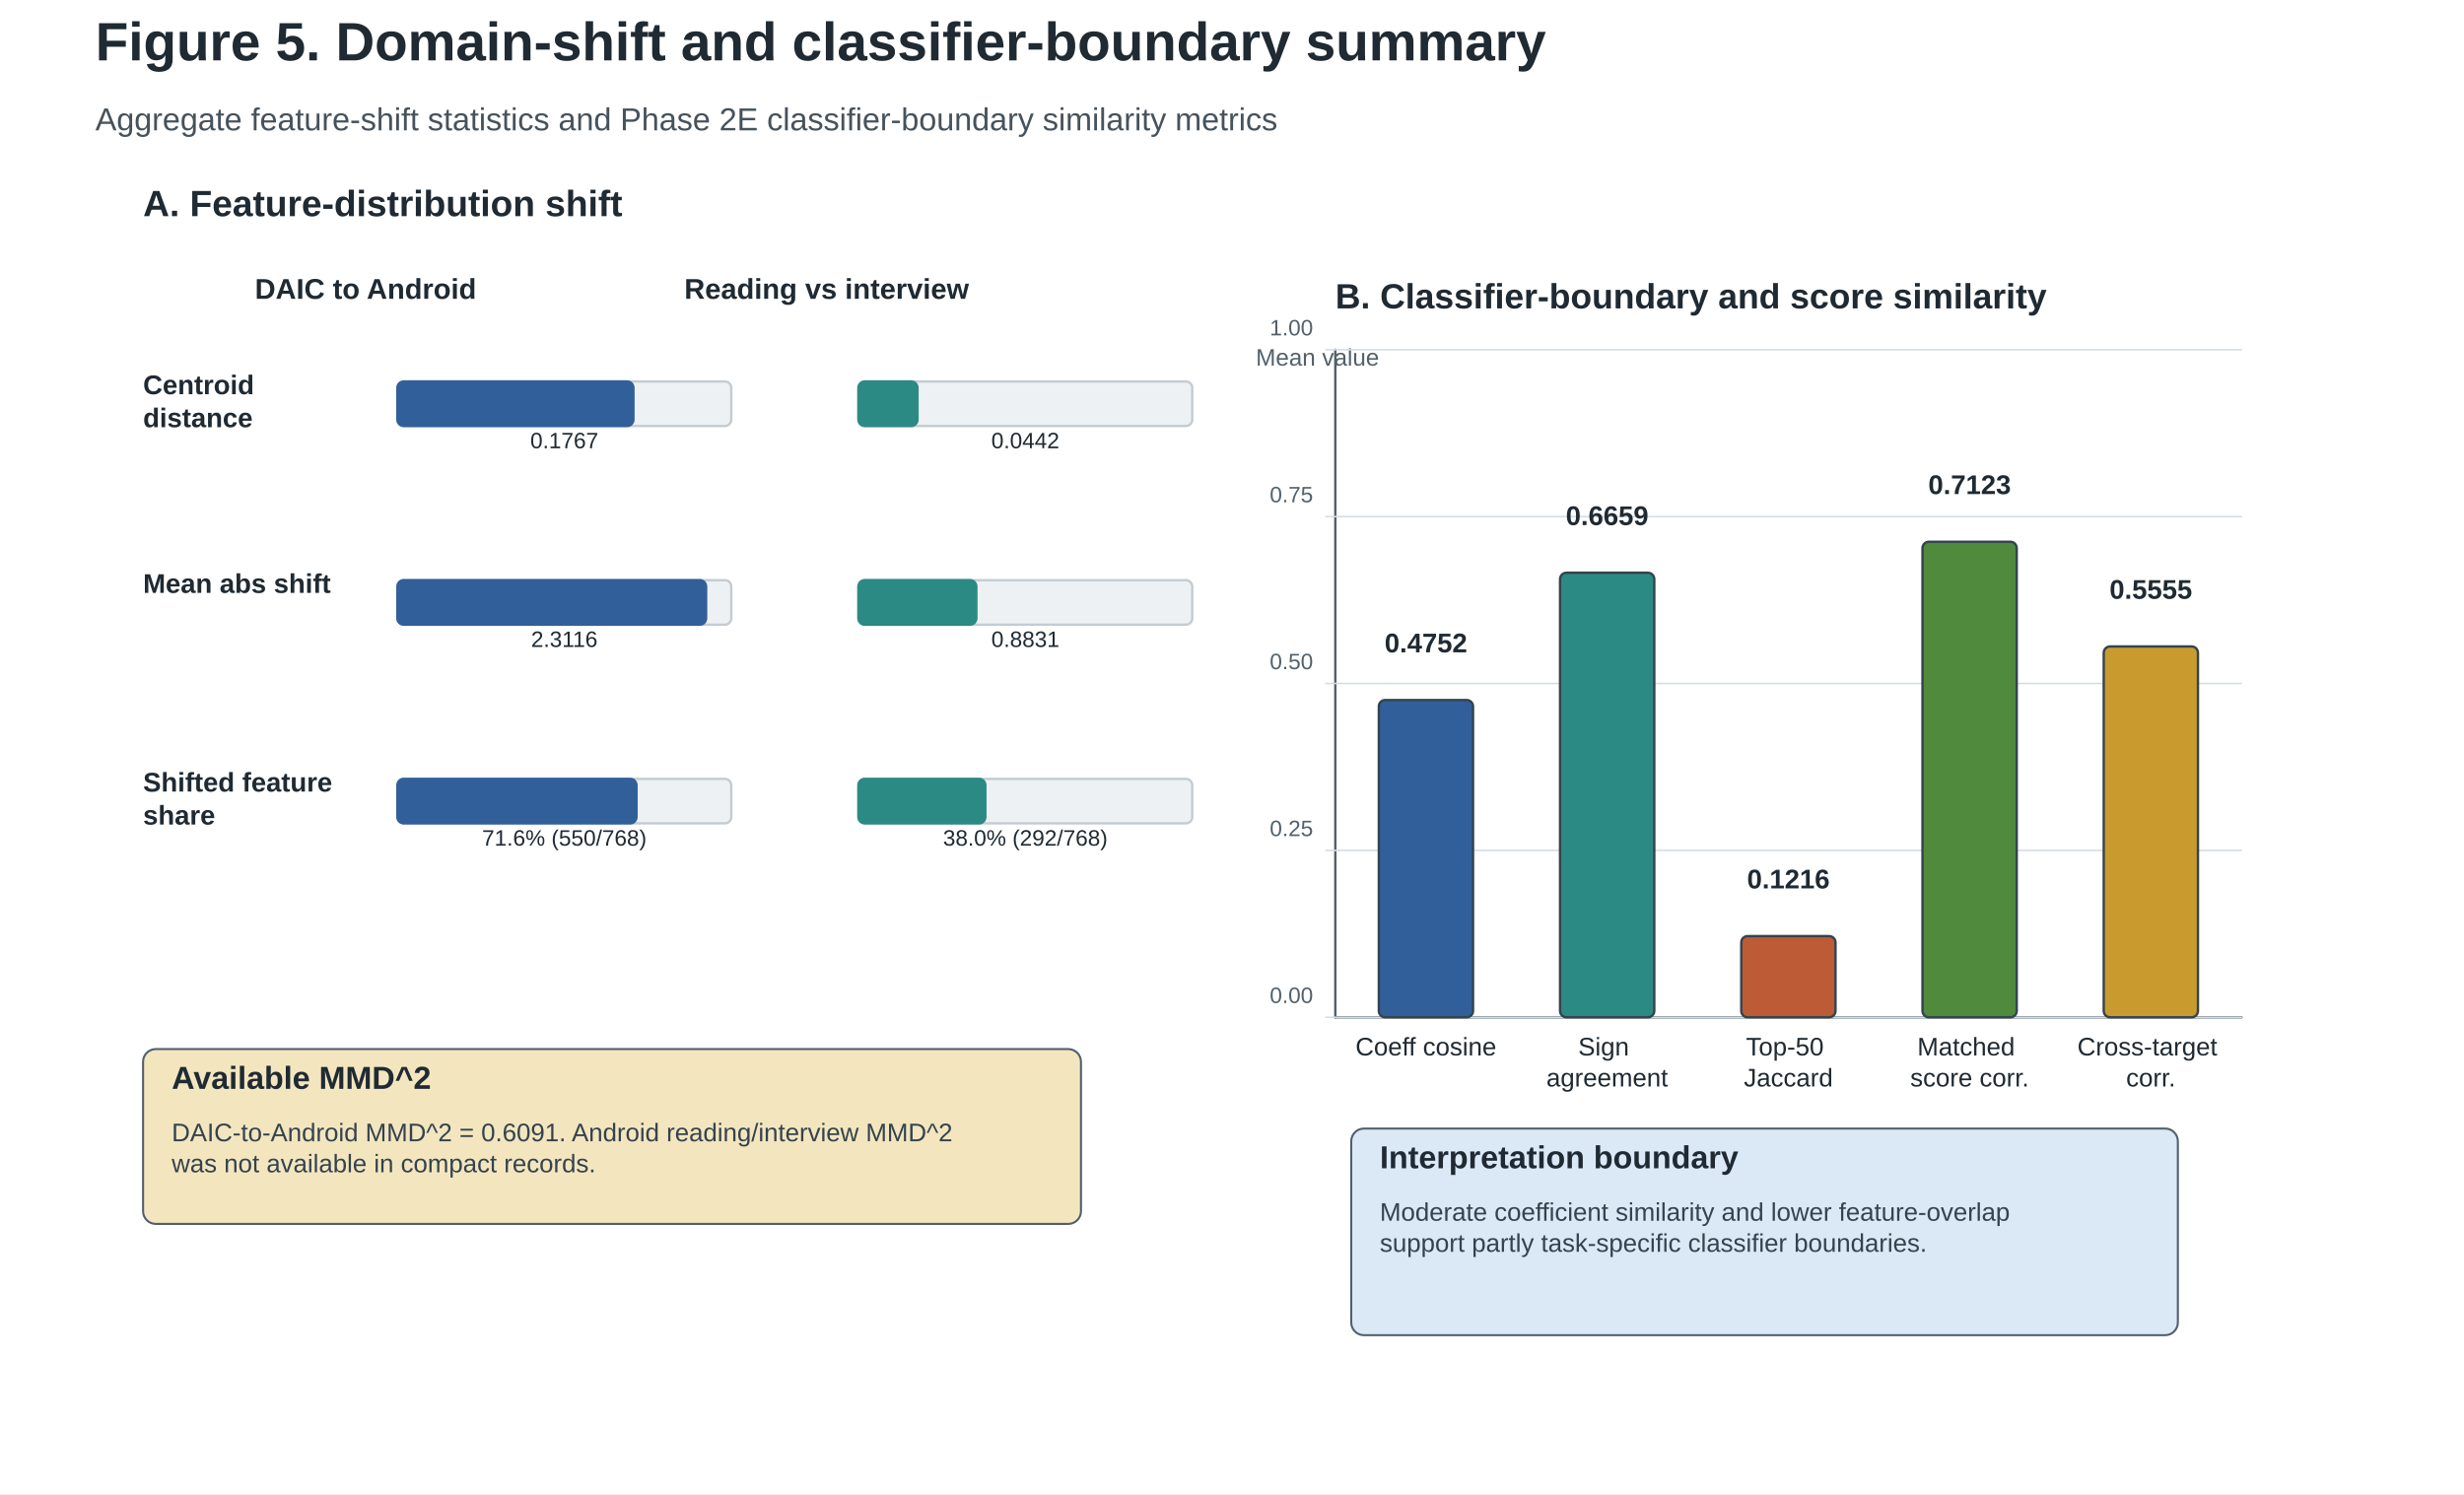
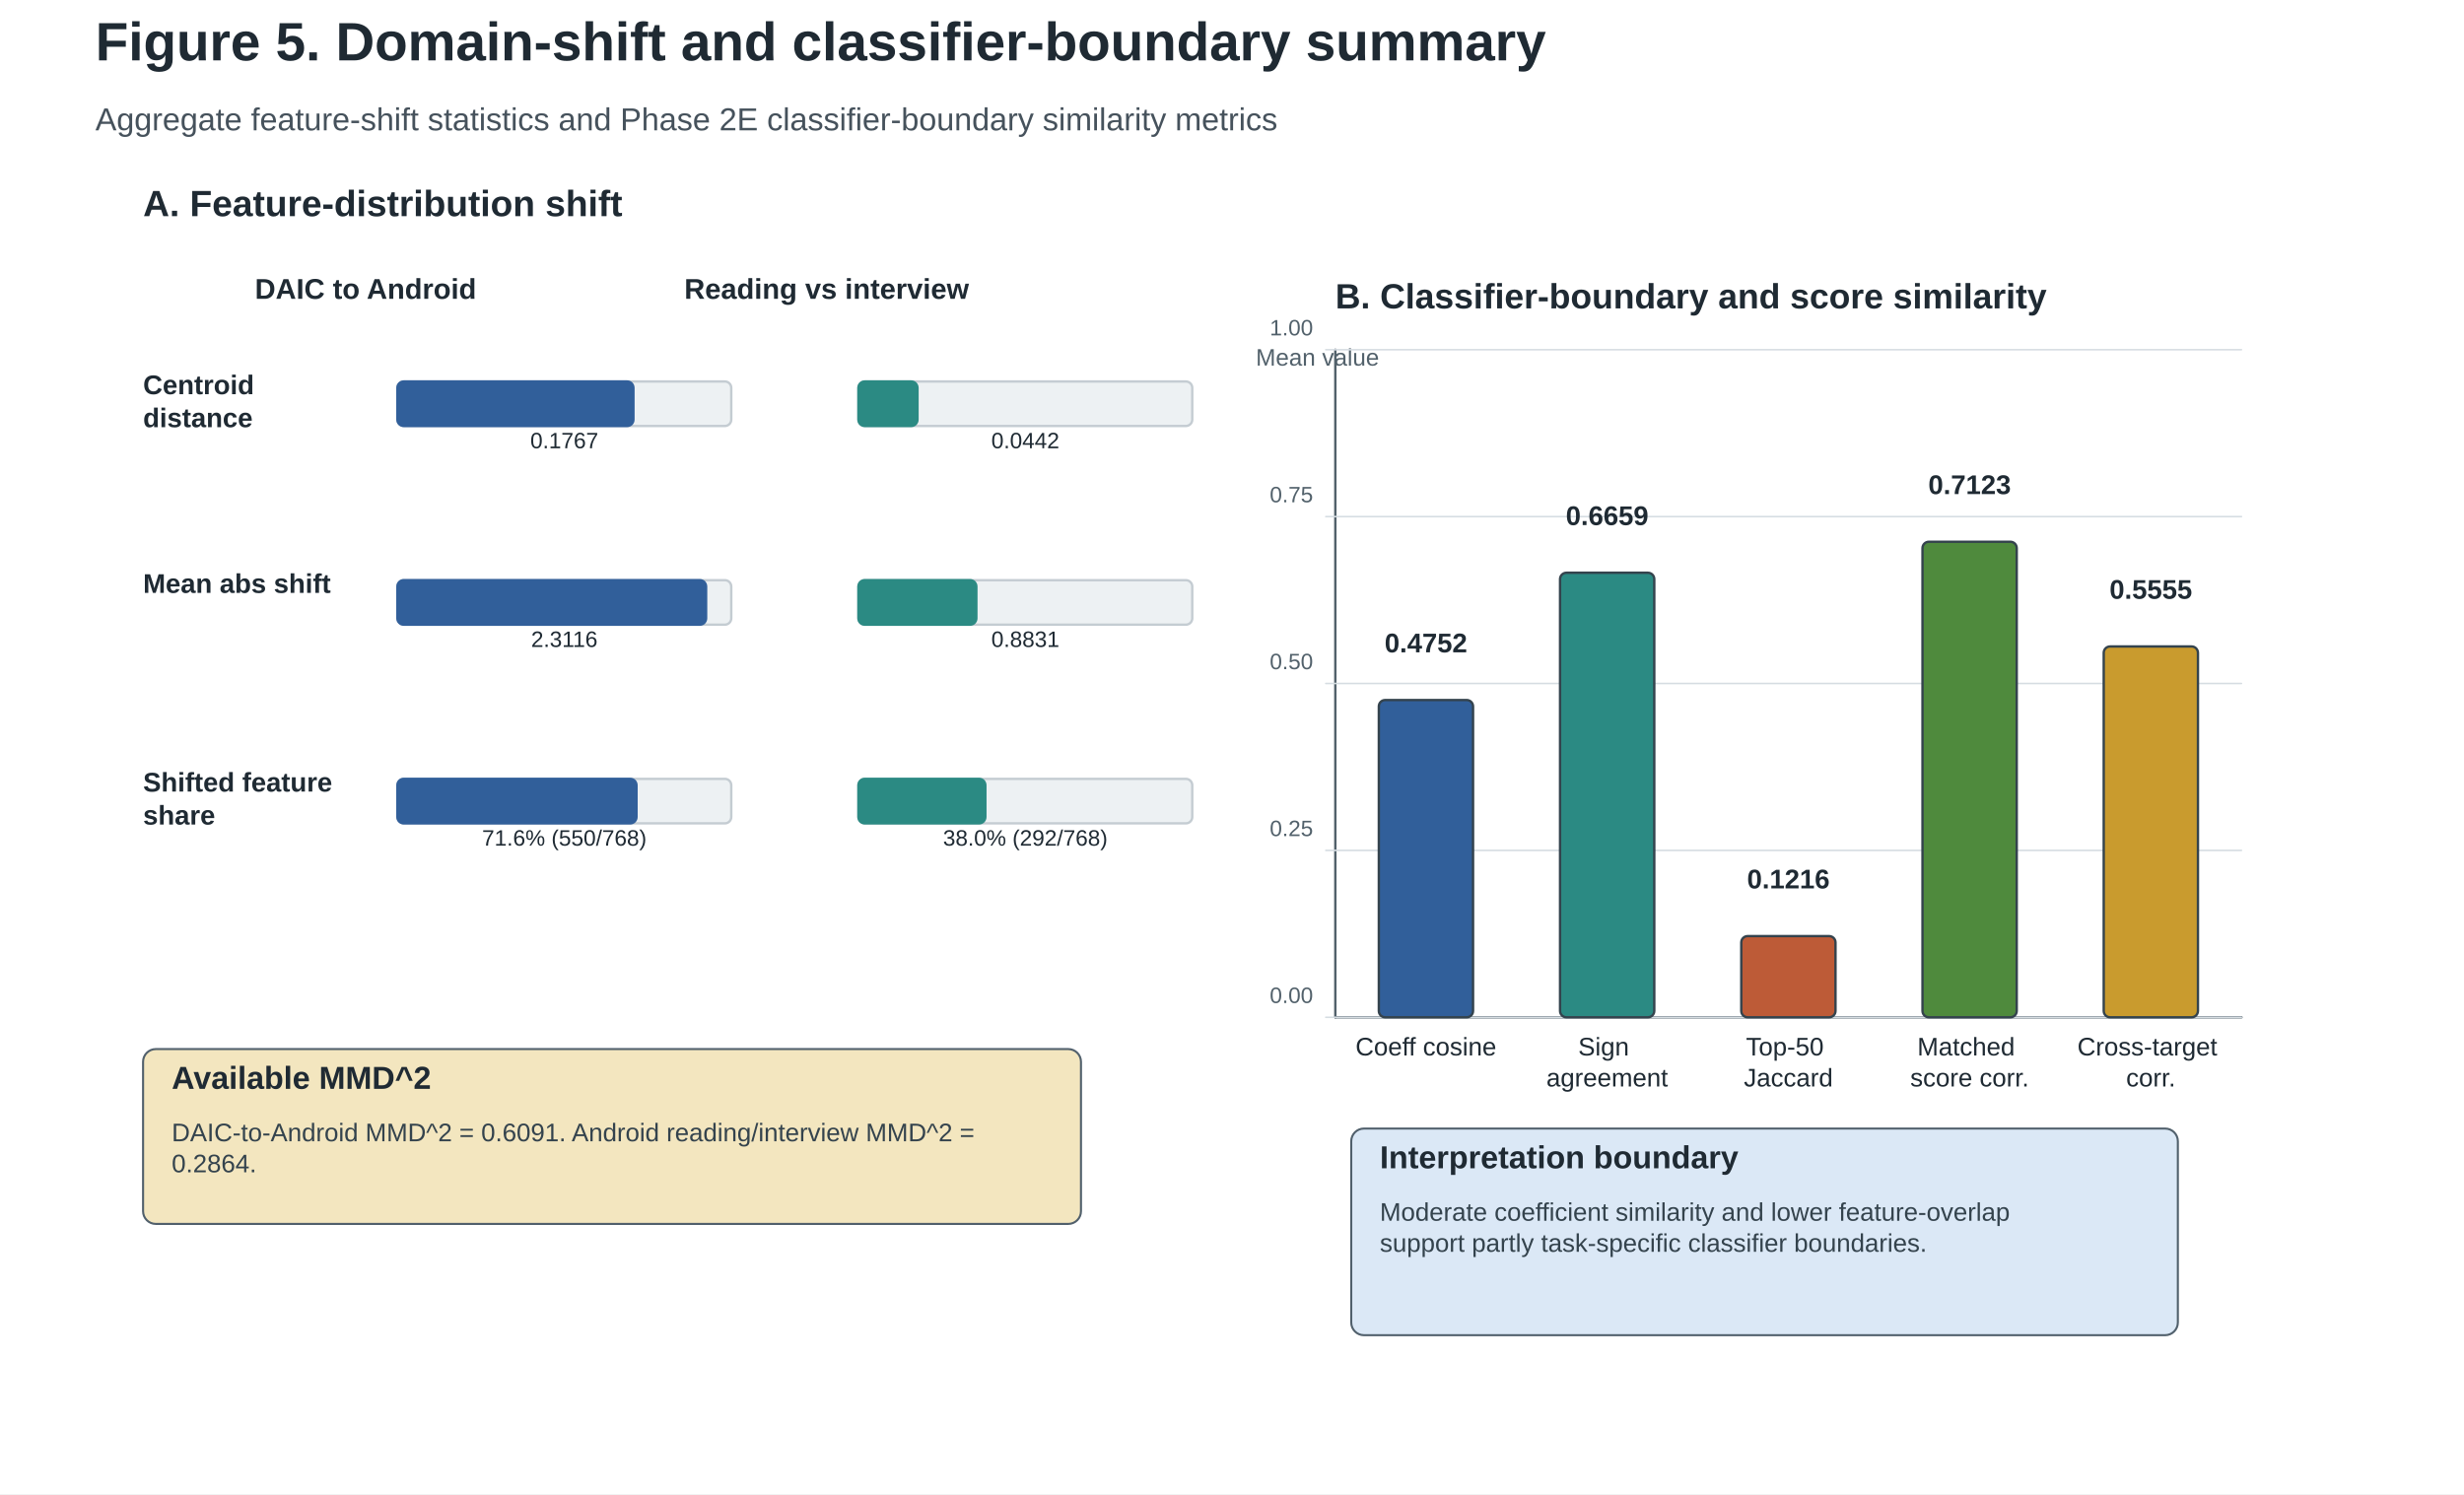
<svg xmlns="http://www.w3.org/2000/svg" width="1550" height="940" viewBox="0 0 1550 940" role="img" aria-label="Figure 5 domain shift and classifier boundary summary">
  <rect width="100%" height="100%" fill="#ffffff" />
  <text x="60" y="38" font-family="Arial, Helvetica, sans-serif" font-size="34" font-weight="700" fill="#1f2a33" text-anchor="start">
    <tspan x="60" dy="0">Figure 5. Domain-shift and classifier-boundary summary</tspan>
  </text>
  <text x="60" y="82" font-family="Arial, Helvetica, sans-serif" font-size="20" font-weight="400" fill="#46525c" text-anchor="start">
    <tspan x="60" dy="0">Aggregate feature-shift statistics and Phase 2E classifier-boundary similarity metrics</tspan>
  </text>
  <text x="90" y="136" font-family="Arial, Helvetica, sans-serif" font-size="23" font-weight="700" fill="#1f2a33" text-anchor="start">
    <tspan x="90" dy="0">A. Feature-distribution shift</tspan>
  </text>
  <text x="230" y="188" font-family="Arial, Helvetica, sans-serif" font-size="18" font-weight="700" fill="#1f2a33" text-anchor="middle">
    <tspan x="230" dy="0">DAIC to Android</tspan>
  </text>
  <text x="520" y="188" font-family="Arial, Helvetica, sans-serif" font-size="18" font-weight="700" fill="#1f2a33" text-anchor="middle">
    <tspan x="520" dy="0">Reading vs interview</tspan>
  </text>
  <text x="90" y="248" font-family="Arial, Helvetica, sans-serif" font-size="17" font-weight="700" fill="#1f2a33" text-anchor="start">
    <tspan x="90" dy="0">Centroid</tspan>
    <tspan x="90" dy="1.22em">distance</tspan>
  </text>
  <rect x="250" y="240" width="210" height="28" rx="4" fill="#edf1f3" stroke="#c4ccd2" stroke-width="1.5" />
  <rect x="250" y="240" width="148.458" height="28" rx="4" fill="#315f9a" stroke="#315f9a" stroke-width="1.5" />
  <text x="355" y="282" font-family="Arial, Helvetica, sans-serif" font-size="14" font-weight="400" fill="#1f2a33" text-anchor="middle">
    <tspan x="355" dy="0">0.1767</tspan>
  </text>
  <rect x="540" y="240" width="210" height="28" rx="4" fill="#edf1f3" stroke="#c4ccd2" stroke-width="1.5" />
  <rect x="540" y="240" width="37.142" height="28" rx="4" fill="#2b8a83" stroke="#2b8a83" stroke-width="1.5" />
  <text x="645" y="282" font-family="Arial, Helvetica, sans-serif" font-size="14" font-weight="400" fill="#1f2a33" text-anchor="middle">
    <tspan x="645" dy="0">0.0442</tspan>
  </text>
  <text x="90" y="373" font-family="Arial, Helvetica, sans-serif" font-size="17" font-weight="700" fill="#1f2a33" text-anchor="start">
    <tspan x="90" dy="0">Mean abs shift</tspan>
  </text>
  <rect x="250" y="365" width="210" height="28" rx="4" fill="#edf1f3" stroke="#c4ccd2" stroke-width="1.5" />
  <rect x="250" y="365" width="194.173" height="28" rx="4" fill="#315f9a" stroke="#315f9a" stroke-width="1.5" />
  <text x="355" y="407" font-family="Arial, Helvetica, sans-serif" font-size="14" font-weight="400" fill="#1f2a33" text-anchor="middle">
    <tspan x="355" dy="0">2.3116</tspan>
  </text>
  <rect x="540" y="365" width="210" height="28" rx="4" fill="#edf1f3" stroke="#c4ccd2" stroke-width="1.5" />
  <rect x="540" y="365" width="74.177" height="28" rx="4" fill="#2b8a83" stroke="#2b8a83" stroke-width="1.5" />
  <text x="645" y="407" font-family="Arial, Helvetica, sans-serif" font-size="14" font-weight="400" fill="#1f2a33" text-anchor="middle">
    <tspan x="645" dy="0">0.8831</tspan>
  </text>
  <text x="90" y="498" font-family="Arial, Helvetica, sans-serif" font-size="17" font-weight="700" fill="#1f2a33" text-anchor="start">
    <tspan x="90" dy="0">Shifted feature</tspan>
    <tspan x="90" dy="1.22em">share</tspan>
  </text>
  <rect x="250" y="490" width="210" height="28" rx="4" fill="#edf1f3" stroke="#c4ccd2" stroke-width="1.5" />
  <rect x="250" y="490" width="150.391" height="28" rx="4" fill="#315f9a" stroke="#315f9a" stroke-width="1.5" />
  <text x="355" y="532" font-family="Arial, Helvetica, sans-serif" font-size="14" font-weight="400" fill="#1f2a33" text-anchor="middle">
    <tspan x="355" dy="0">71.6% (550/768)</tspan>
  </text>
  <rect x="540" y="490" width="210" height="28" rx="4" fill="#edf1f3" stroke="#c4ccd2" stroke-width="1.5" />
  <rect x="540" y="490" width="79.844" height="28" rx="4" fill="#2b8a83" stroke="#2b8a83" stroke-width="1.5" />
  <text x="645" y="532" font-family="Arial, Helvetica, sans-serif" font-size="14" font-weight="400" fill="#1f2a33" text-anchor="middle">
    <tspan x="645" dy="0">38.0% (292/768)</tspan>
  </text>
  <rect x="90" y="660" width="590" height="110" rx="8" fill="#f3e6bf" stroke="#51606c" stroke-width="1.3" />
  <text x="108" y="685" font-family="Arial, Helvetica, sans-serif" font-size="20" font-weight="700" fill="#1f2a33" text-anchor="start">
    <tspan x="108" dy="0">Available MMD^2</tspan>
  </text>
  <text x="108" y="718" font-family="Arial, Helvetica, sans-serif" font-size="16" font-weight="400" fill="#34434d" text-anchor="start">
-     <tspan x="108" dy="0">DAIC-to-Android MMD^2 = 0.6091. Android reading/interview MMD^2</tspan>
-     <tspan x="108" dy="1.22em">was not available in compact records.</tspan>
+     <tspan x="108" dy="0">DAIC-to-Android MMD^2 = 0.6091. Android reading/interview MMD^2 =</tspan>
+     <tspan x="108" dy="1.22em">0.2864.</tspan>
  </text>
  <text x="840" y="194" font-family="Arial, Helvetica, sans-serif" font-size="22" font-weight="700" fill="#1f2a33" text-anchor="start">
    <tspan x="840" dy="0">B. Classifier-boundary and score similarity</tspan>
  </text>
  <text x="790" y="230" font-family="Arial, Helvetica, sans-serif" font-size="15" font-weight="400" fill="#52616b" text-anchor="start">
    <tspan x="790" dy="0">Mean value</tspan>
  </text>
  <line x1="840" y1="220" x2="840" y2="640" stroke="#52616b" stroke-width="1.5" stroke-linecap="round" />
  <line x1="840" y1="640" x2="1410" y2="640" stroke="#52616b" stroke-width="1.5" stroke-linecap="round" />
  <line x1="834" y1="640.0" x2="1410" y2="640.0" stroke="#d6dde2" stroke-width="1" stroke-linecap="round" />
  <text x="826" y="631.0" font-family="Arial, Helvetica, sans-serif" font-size="14" font-weight="400" fill="#52616b" text-anchor="end">
    <tspan x="826" dy="0">0.00</tspan>
  </text>
  <line x1="834" y1="535.0" x2="1410" y2="535.0" stroke="#d6dde2" stroke-width="1" stroke-linecap="round" />
  <text x="826" y="526.0" font-family="Arial, Helvetica, sans-serif" font-size="14" font-weight="400" fill="#52616b" text-anchor="end">
    <tspan x="826" dy="0">0.25</tspan>
  </text>
  <line x1="834" y1="430.0" x2="1410" y2="430.0" stroke="#d6dde2" stroke-width="1" stroke-linecap="round" />
  <text x="826" y="421.0" font-family="Arial, Helvetica, sans-serif" font-size="14" font-weight="400" fill="#52616b" text-anchor="end">
    <tspan x="826" dy="0">0.50</tspan>
  </text>
  <line x1="834" y1="325.0" x2="1410" y2="325.0" stroke="#d6dde2" stroke-width="1" stroke-linecap="round" />
  <text x="826" y="316.0" font-family="Arial, Helvetica, sans-serif" font-size="14" font-weight="400" fill="#52616b" text-anchor="end">
    <tspan x="826" dy="0">0.75</tspan>
  </text>
  <line x1="834" y1="220.0" x2="1410" y2="220.0" stroke="#d6dde2" stroke-width="1" stroke-linecap="round" />
  <text x="826" y="211.0" font-family="Arial, Helvetica, sans-serif" font-size="14" font-weight="400" fill="#52616b" text-anchor="end">
    <tspan x="826" dy="0">1.00</tspan>
  </text>
  <rect x="867.36" y="440.405" width="59.28" height="199.595" rx="4" fill="#315f9a" stroke="#34434d" stroke-width="1.5" />
  <text x="897.0" y="410.405" font-family="Arial, Helvetica, sans-serif" font-size="17" font-weight="700" fill="#1f2a33" text-anchor="middle">
    <tspan x="897.0" dy="0">0.4752</tspan>
  </text>
  <text x="897.0" y="664" font-family="Arial, Helvetica, sans-serif" font-size="16" font-weight="400" fill="#1f2a33" text-anchor="middle">
    <tspan x="897.0" dy="0">Coeff cosine</tspan>
  </text>
  <rect x="981.36" y="360.328" width="59.28" height="279.672" rx="4" fill="#2b8a83" stroke="#34434d" stroke-width="1.5" />
  <text x="1011.0" y="330.328" font-family="Arial, Helvetica, sans-serif" font-size="17" font-weight="700" fill="#1f2a33" text-anchor="middle">
    <tspan x="1011.0" dy="0">0.6659</tspan>
  </text>
  <text x="1011.0" y="664" font-family="Arial, Helvetica, sans-serif" font-size="16" font-weight="400" fill="#1f2a33" text-anchor="middle">
    <tspan x="1011.0" dy="0">Sign</tspan>
    <tspan x="1011.0" dy="1.22em">agreement</tspan>
  </text>
  <rect x="1095.36" y="588.922" width="59.28" height="51.078" rx="4" fill="#bd5b37" stroke="#34434d" stroke-width="1.5" />
  <text x="1125.0" y="558.922" font-family="Arial, Helvetica, sans-serif" font-size="17" font-weight="700" fill="#1f2a33" text-anchor="middle">
    <tspan x="1125.0" dy="0">0.1216</tspan>
  </text>
  <text x="1125.0" y="664" font-family="Arial, Helvetica, sans-serif" font-size="16" font-weight="400" fill="#1f2a33" text-anchor="middle">
    <tspan x="1125.0" dy="0">Top-50</tspan>
    <tspan x="1125.0" dy="1.22em">Jaccard</tspan>
  </text>
  <rect x="1209.36" y="340.825" width="59.28" height="299.175" rx="4" fill="#4f8a3d" stroke="#34434d" stroke-width="1.5" />
  <text x="1239.0" y="310.825" font-family="Arial, Helvetica, sans-serif" font-size="17" font-weight="700" fill="#1f2a33" text-anchor="middle">
    <tspan x="1239.0" dy="0">0.7123</tspan>
  </text>
  <text x="1239.0" y="664" font-family="Arial, Helvetica, sans-serif" font-size="16" font-weight="400" fill="#1f2a33" text-anchor="middle">
    <tspan x="1239.0" dy="0">Matched</tspan>
    <tspan x="1239.0" dy="1.22em">score corr.</tspan>
  </text>
  <rect x="1323.36" y="406.704" width="59.28" height="233.296" rx="4" fill="#c99b2e" stroke="#34434d" stroke-width="1.5" />
  <text x="1353.0" y="376.704" font-family="Arial, Helvetica, sans-serif" font-size="17" font-weight="700" fill="#1f2a33" text-anchor="middle">
    <tspan x="1353.0" dy="0">0.5555</tspan>
  </text>
  <text x="1353.0" y="664" font-family="Arial, Helvetica, sans-serif" font-size="16" font-weight="400" fill="#1f2a33" text-anchor="middle">
    <tspan x="1353.0" dy="0">Cross-target</tspan>
    <tspan x="1353.0" dy="1.22em">corr.</tspan>
  </text>
  <rect x="850" y="710" width="520" height="130" rx="8" fill="#dbe8f6" stroke="#51606c" stroke-width="1.3" />
  <text x="868" y="735" font-family="Arial, Helvetica, sans-serif" font-size="20" font-weight="700" fill="#1f2a33" text-anchor="start">
    <tspan x="868" dy="0">Interpretation boundary</tspan>
  </text>
  <text x="868" y="768" font-family="Arial, Helvetica, sans-serif" font-size="16" font-weight="400" fill="#34434d" text-anchor="start">
    <tspan x="868" dy="0">Moderate coefficient similarity and lower feature-overlap</tspan>
    <tspan x="868" dy="1.22em">support partly task-specific classifier boundaries.</tspan>
  </text>
</svg>
